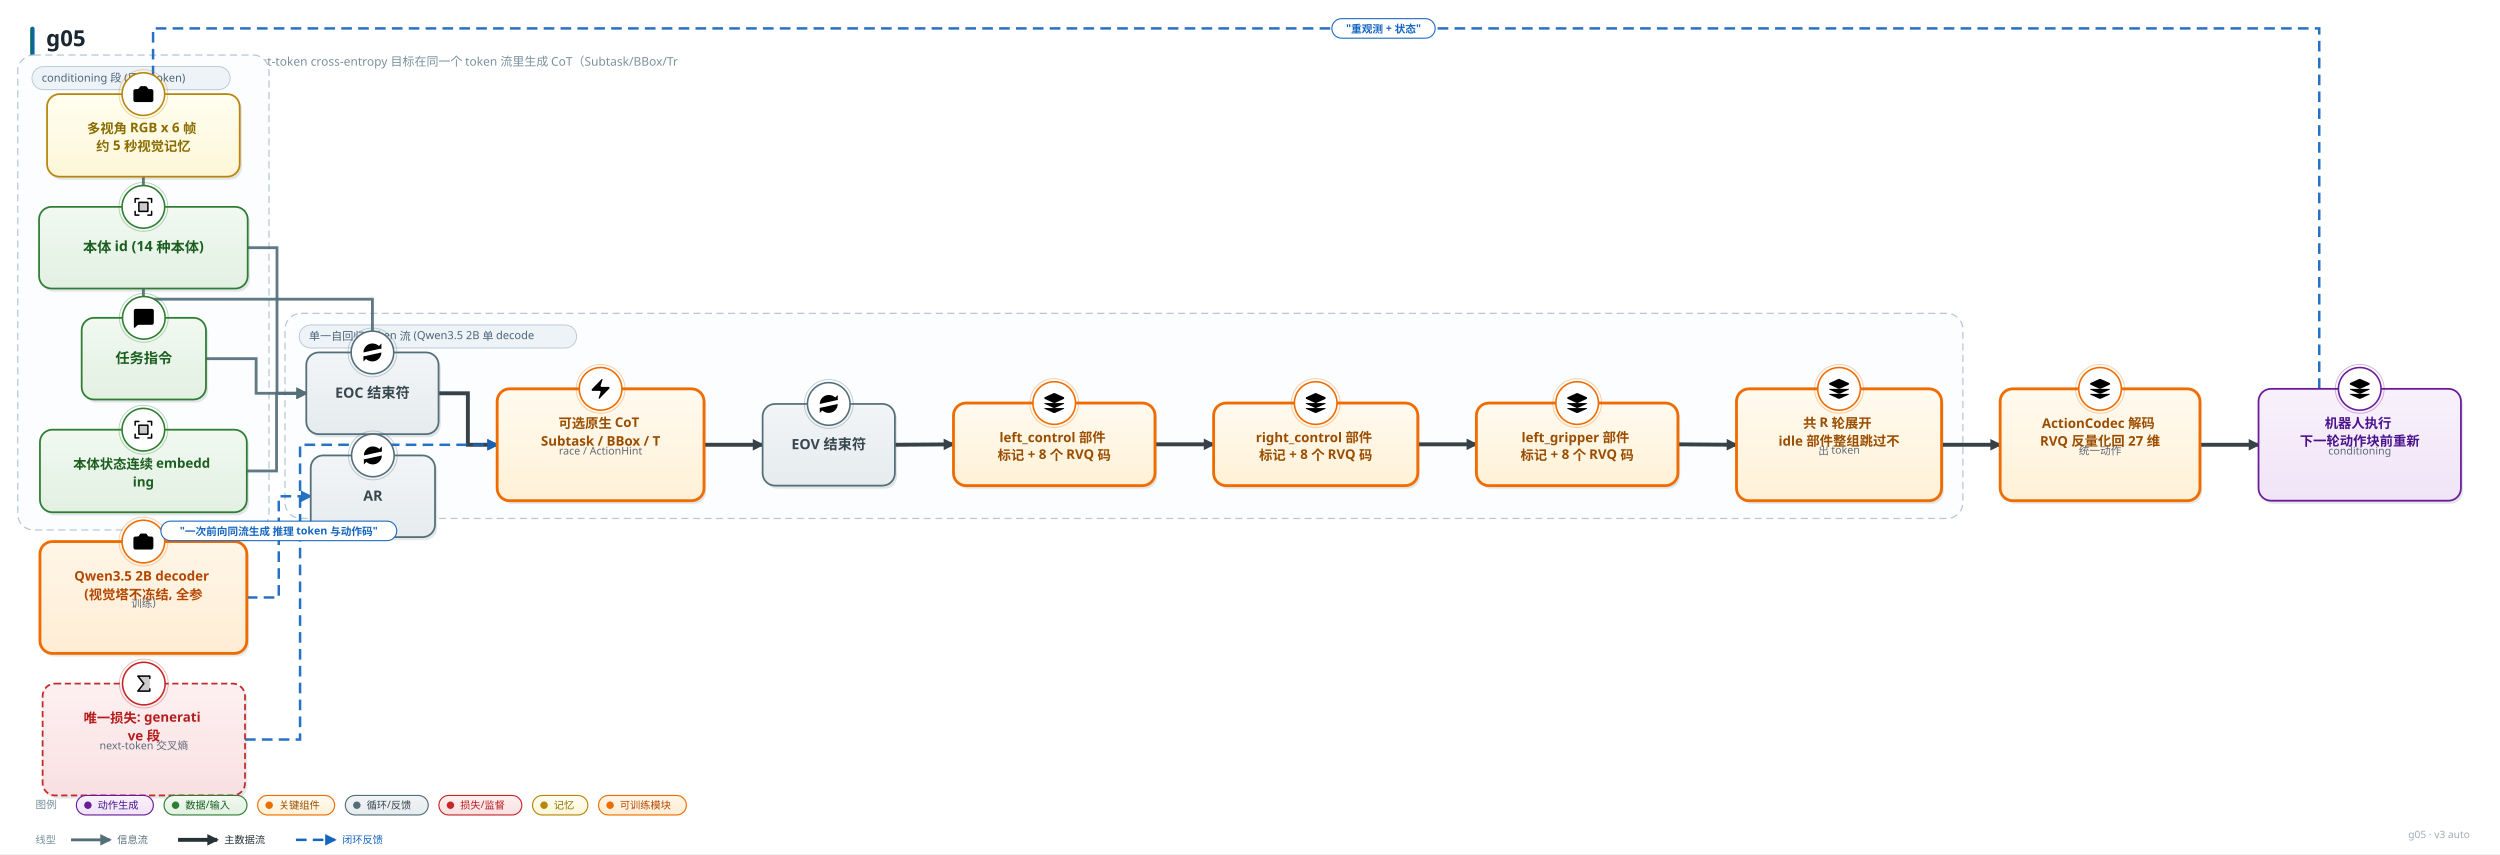
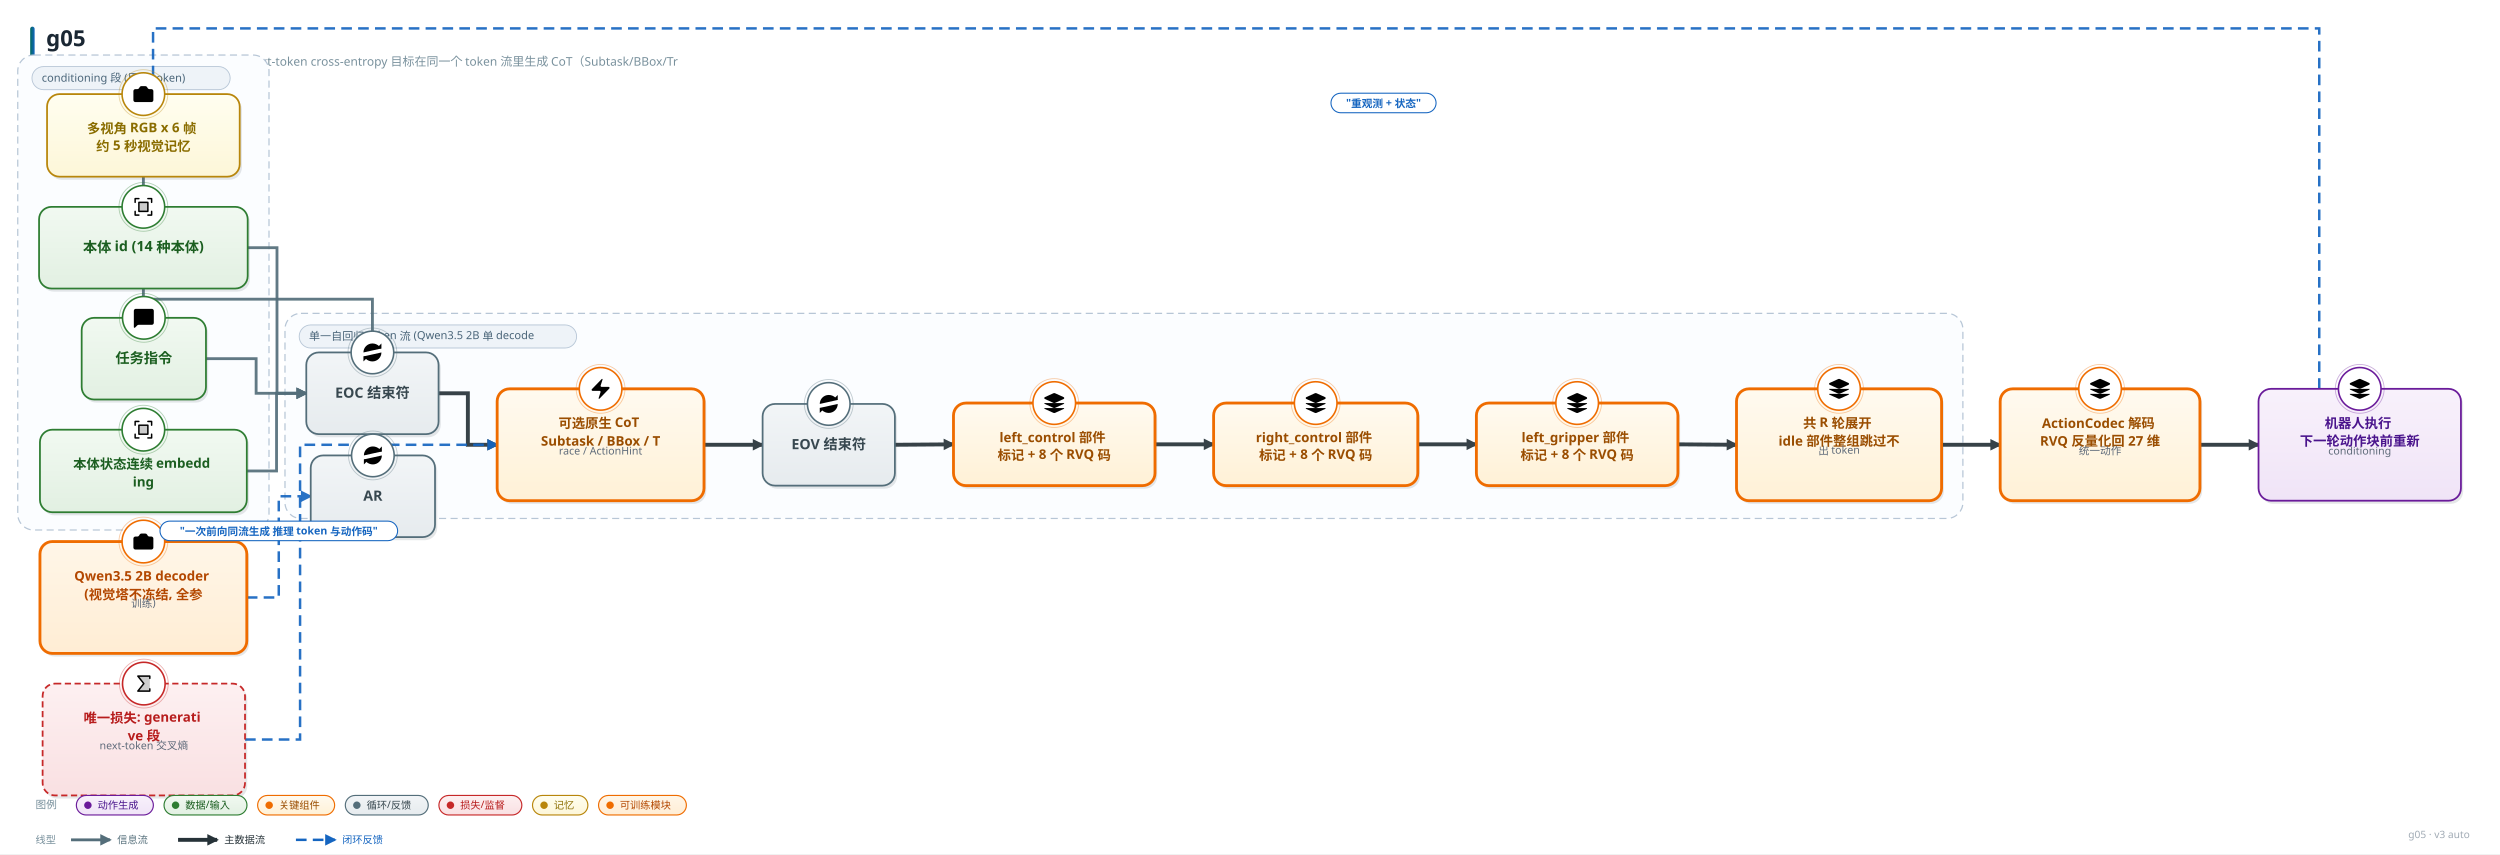
<svg xmlns="http://www.w3.org/2000/svg" width="2816" height="962" viewBox="0 0 2816 962" font-family="'PingFang SC','Hiragino Sans GB','Microsoft YaHei','Segoe UI',sans-serif">
  <style>text{font-family:'PingFang SC','Hiragino Sans GB','Microsoft YaHei','Segoe UI',sans-serif;} .lbl{font-weight:700;}</style>
  <defs>
    <linearGradient id="g-data" x1="0" y1="0" x2="0" y2="1">
      <stop offset="0" stop-color="#f1f9f1" />
      <stop offset="1" stop-color="#e2f0e2" />
    </linearGradient>
    <linearGradient id="g-frozen" x1="0" y1="0" x2="0" y2="1">
      <stop offset="0" stop-color="#f0f7fe" />
      <stop offset="1" stop-color="#dcecfb" />
    </linearGradient>
    <linearGradient id="g-train" x1="0" y1="0" x2="0" y2="1">
      <stop offset="0" stop-color="#fff6e8" />
      <stop offset="1" stop-color="#ffedd4" />
    </linearGradient>
    <linearGradient id="g-loss" x1="0" y1="0" x2="0" y2="1">
      <stop offset="0" stop-color="#fdf0f1" />
      <stop offset="1" stop-color="#f9e0e2" />
    </linearGradient>
    <linearGradient id="g-act" x1="0" y1="0" x2="0" y2="1">
      <stop offset="0" stop-color="#f8f1fb" />
      <stop offset="1" stop-color="#f0e4f7" />
    </linearGradient>
    <linearGradient id="g-loop" x1="0" y1="0" x2="0" y2="1">
      <stop offset="0" stop-color="#f2f5f7" />
      <stop offset="1" stop-color="#e6ebee" />
    </linearGradient>
    <linearGradient id="g-env" x1="0" y1="0" x2="0" y2="1">
      <stop offset="0" stop-color="#eef8f6" />
      <stop offset="1" stop-color="#dcf0ec" />
    </linearGradient>
    <linearGradient id="g-mem" x1="0" y1="0" x2="0" y2="1">
      <stop offset="0" stop-color="#fffef0" />
      <stop offset="1" stop-color="#fdf6d8" />
    </linearGradient>
    <linearGradient id="g-reward" x1="0" y1="0" x2="0" y2="1">
      <stop offset="0" stop-color="#fdf2f7" />
      <stop offset="1" stop-color="#f9e2ed" />
    </linearGradient>
    <linearGradient id="g-key" x1="0" y1="0" x2="0" y2="1">
      <stop offset="0" stop-color="#fffaf0" />
      <stop offset="1" stop-color="#fff1d6" />
    </linearGradient>
    <linearGradient id="g-title" x1="0" y1="0" x2="1" y2="0">
      <stop offset="0" stop-color="#00695c" />
      <stop offset="1" stop-color="#1565c0" />
    </linearGradient>
    <marker id="arr-main" viewBox="0 0 10 10" refX="8.5" refY="5" markerWidth="13" markerHeight="13" markerUnits="userSpaceOnUse" orient="auto-start-reverse">
      <path d="M0 0 L10 5 L0 10 z" fill="#546e7a" />
    </marker>
    <marker id="arr-thick" viewBox="0 0 10 10" refX="8.5" refY="5" markerWidth="13" markerHeight="13" markerUnits="userSpaceOnUse" orient="auto-start-reverse">
      <path d="M0 0 L10 5 L0 10 z" fill="#263238" />
    </marker>
    <marker id="arr-thin" viewBox="0 0 10 10" refX="8.5" refY="5" markerWidth="13" markerHeight="13" markerUnits="userSpaceOnUse" orient="auto-start-reverse">
      <path d="M0 0 L10 5 L0 10 z" fill="#9fb0bb" />
    </marker>
    <marker id="arr-fb" viewBox="0 0 10 10" refX="8.5" refY="5" markerWidth="13" markerHeight="13" markerUnits="userSpaceOnUse" orient="auto-start-reverse">
      <path d="M0 0 L10 5 L0 10 z" fill="#1565c0" />
    </marker>
    <marker id="arr-loss" viewBox="0 0 10 10" refX="8.5" refY="5" markerWidth="13" markerHeight="13" markerUnits="userSpaceOnUse" orient="auto-start-reverse">
      <path d="M0 0 L10 5 L0 10 z" fill="#c62828" />
    </marker>
  </defs>
  <rect width="2816" height="962" fill="#ffffff" />
  <rect x="34" y="30" width="5" height="42" rx="2.5" fill="url(#g-title)" />
  <text x="52" y="52" font-size="25" font-weight="800" fill="#1a2733">g05</text>
  <text x="52" y="74" font-size="13.5" fill="#78909c">G0.5 以 Qwen3.5 2B 为底座，用单一 next-token cross-entropy 目标在同一个 token 流里生成 CoT（Subtask/BBox/Tr</text>
  <text x="2782" y="944" font-size="11.5" fill="#a0aab4" text-anchor="end">g05 · v3 auto</text>
  <rect x="20" y="62" width="283" height="535" rx="18" fill="#fbfdff" stroke="#b7c6d6" stroke-width="1.4" stroke-dasharray="8 5" />
  <rect x="36" y="75" width="223.25" height="26" rx="13" fill="#eef3f8" stroke="#b7c6d6" />
  <text x="47" y="92" font-size="12.5" fill="#4a6579">conditioning 段 (用户 token)</text>
  <rect x="321" y="353" width="1890" height="231" rx="18" fill="#fbfdff" stroke="#b7c6d6" stroke-width="1.4" stroke-dasharray="8 5" />
  <rect x="337" y="366" width="312.5" height="26" rx="13" fill="#eef3f8" stroke="#b7c6d6" />
  <text x="348" y="383" font-size="12.5" fill="#4a6579">单一自回归 token 流 (Qwen3.5 2B 单 decode</text>
  <path d="M 161.5 199.0 L 161.5 337.0 L 419.5 337.0 L 419.5 397.0" fill="none" stroke="#546e7a" stroke-width="3.2" marker-end="url(#arr-main)" opacity="0.92" />
  <path d="M 279.0 279.0 L 312.0 279.0 L 312.0 443.0 L 345.0 443.0" fill="none" stroke="#546e7a" stroke-width="3.2" marker-end="url(#arr-main)" opacity="0.92" />
  <path d="M 232.0 404.0 L 288.5 404.0 L 288.5 443.0 L 345.0 443.0" fill="none" stroke="#546e7a" stroke-width="3.2" marker-end="url(#arr-main)" opacity="0.92" />
  <path d="M 278.0 530.5 L 311.5 530.5 L 311.5 443.0 L 345.0 443.0" fill="none" stroke="#546e7a" stroke-width="3.2" marker-end="url(#arr-main)" opacity="0.92" />
  <path d="M 494.0 443.0 L 527.0 443.0 L 527.0 501.0 L 560.0 501.0" fill="none" stroke="#263238" stroke-width="4.4" marker-end="url(#arr-thick)" opacity="0.92" />
  <path d="M 793.0 501.0 L 859.0 501.0" fill="none" stroke="#263238" stroke-width="4.4" marker-end="url(#arr-thick)" opacity="0.92" />
  <path d="M 1008.0 501.0 L 1074.0 500.5" fill="none" stroke="#263238" stroke-width="4.4" marker-end="url(#arr-thick)" opacity="0.92" />
  <path d="M 1301.0 500.5 L 1367.0 500.5" fill="none" stroke="#263238" stroke-width="4.4" marker-end="url(#arr-thick)" opacity="0.92" />
  <path d="M 1597.0 500.5 L 1663.0 500.5" fill="none" stroke="#263238" stroke-width="4.4" marker-end="url(#arr-thick)" opacity="0.92" />
  <path d="M 1890.0 500.5 L 1956.0 501.0" fill="none" stroke="#263238" stroke-width="4.4" marker-end="url(#arr-thick)" opacity="0.92" />
  <path d="M 278.0 673.0 L 314.0 673.0 L 314.0 559.0 L 350.0 559.0" fill="none" stroke="#1565c0" stroke-width="2.8" stroke-dasharray="12 7" marker-end="url(#arr-fb)" opacity="0.92" />
  <path d="M 276.0 833.0 L 338.0 833.0 L 338.0 501.0 L 560.0 501.0" fill="none" stroke="#1565c0" stroke-width="2.8" stroke-dasharray="12 7" marker-end="url(#arr-fb)" opacity="0.92" />
  <path d="M 2187.0 501.0 L 2253.0 501.0" fill="none" stroke="#263238" stroke-width="4.4" marker-end="url(#arr-thick)" opacity="0.92" />
  <path d="M 2478.0 501.0 L 2544.0 501.0" fill="none" stroke="#263238" stroke-width="4.4" marker-end="url(#arr-thick)" opacity="0.92" />
  <path d="M 2612.4 438.0 L 2612.4 32.0 L 172.4 32.0 L 172.4 106.0" fill="none" stroke="#1565c0" stroke-width="2.8" stroke-dasharray="12 7" marker-end="url(#arr-fb)" opacity="0.92" />
  <rect x="55.5" y="109.5" width="217" height="93" rx="14" fill="#37474f" opacity="0.13" />
  <rect x="53" y="106" width="217" height="93" rx="14" fill="url(#g-mem)" stroke="#b8860b" stroke-width="2.0" />
  <circle cx="161.5" cy="106" r="24" fill="#ffffff" stroke="#b8860b" stroke-width="1.8" />
  <circle cx="161.5" cy="106" r="27.5" fill="none" stroke="#b8860b" stroke-width="1" opacity="0.35" />
  <g transform="translate(148.0,92.5) scale(1.125)">
    <path d="M13.997 4a2 2 0 0 1 1.76 1.05l.486.9A2 2 0 0 0 18.003 7H20a2 2 0 0 1 2 2v9a2 2 0 0 1-2 2H4a2 2 0 0 1-2-2V9a2 2 0 0 1 2-2h1.997a2 2 0 0 0 1.759-1.048l.489-.904A2 2 0 0 1 10.004 4z" />
    <circle cx="12" cy="13" r="3" />
  </g>
  <text x="161.5" y="150" font-size="15" class="lbl" fill="#8a6d00" text-anchor="middle">
    <tspan x="161.5" dy="0">多视角 RGB x 6 帧</tspan>
    <tspan x="161.5" dy="20">约 5 秒视觉记忆</tspan>
  </text>
  <rect x="46.5" y="236.5" width="235" height="92" rx="14" fill="#37474f" opacity="0.13" />
  <rect x="44" y="233" width="235" height="92" rx="14" fill="url(#g-data)" stroke="#2e7d32" stroke-width="2.0" />
  <circle cx="161.5" cy="233" r="24" fill="#ffffff" stroke="#2e7d32" stroke-width="1.8" />
  <circle cx="161.5" cy="233" r="27.5" fill="none" stroke="#2e7d32" stroke-width="1" opacity="0.35" />
  <g transform="translate(148.0,219.5) scale(0.1055)">
    <path d="M176,80v96H80V80Z" opacity="0.2" />
    <path d="M224,40V80a8,8,0,0,1-16,0V48H176a8,8,0,0,1,0-16h40A8,8,0,0,1,224,40ZM80,208H48V176a8,8,0,0,0-16,0v40a8,8,0,0,0,8,8H80a8,8,0,0,0,0-16Zm136-40a8,8,0,0,0-8,8v32H176a8,8,0,0,0,0,16h40a8,8,0,0,0,8-8V176A8,8,0,0,0,216,168ZM40,88a8,8,0,0,0,8-8V48H80a8,8,0,0,0,0-16H40a8,8,0,0,0-8,8V80A8,8,0,0,0,40,88ZM80,72h96a8,8,0,0,1,8,8v96a8,8,0,0,1-8,8H80a8,8,0,0,1-8-8V80A8,8,0,0,1,80,72Zm8,96h80V88H88Z" />
  </g>
  <text x="161.5" y="284" font-size="16" class="lbl" fill="#1b5e20" text-anchor="middle">本体 id (14 种本体)</text>
  <rect x="94.5" y="361.5" width="140" height="92" rx="14" fill="#37474f" opacity="0.13" />
  <rect x="92" y="358" width="140" height="92" rx="14" fill="url(#g-data)" stroke="#2e7d32" stroke-width="2.0" />
  <circle cx="162.0" cy="358" r="24" fill="#ffffff" stroke="#2e7d32" stroke-width="1.8" />
  <circle cx="162.0" cy="358" r="27.5" fill="none" stroke="#2e7d32" stroke-width="1" opacity="0.35" />
  <g transform="translate(148.5,344.5) scale(1.125)">
    <path d="M22 17a2 2 0 0 1-2 2H6.828a2 2 0 0 0-1.414.586l-2.202 2.202A.71.71 0 0 1 2 21.286V5a2 2 0 0 1 2-2h16a2 2 0 0 1 2 2z" />
  </g>
  <text x="162.0" y="409" font-size="16" class="lbl" fill="#1b5e20" text-anchor="middle">任务指令</text>
  <rect x="47.5" y="487.5" width="233" height="93" rx="14" fill="#37474f" opacity="0.13" />
  <rect x="45" y="484" width="233" height="93" rx="14" fill="url(#g-data)" stroke="#2e7d32" stroke-width="2.0" />
  <circle cx="161.5" cy="484" r="24" fill="#ffffff" stroke="#2e7d32" stroke-width="1.8" />
  <circle cx="161.5" cy="484" r="27.5" fill="none" stroke="#2e7d32" stroke-width="1" opacity="0.35" />
  <g transform="translate(148.0,470.5) scale(0.1055)">
    <path d="M176,80v96H80V80Z" opacity="0.2" />
    <path d="M224,40V80a8,8,0,0,1-16,0V48H176a8,8,0,0,1,0-16h40A8,8,0,0,1,224,40ZM80,208H48V176a8,8,0,0,0-16,0v40a8,8,0,0,0,8,8H80a8,8,0,0,0,0-16Zm136-40a8,8,0,0,0-8,8v32H176a8,8,0,0,0,0,16h40a8,8,0,0,0,8-8V176A8,8,0,0,0,216,168ZM40,88a8,8,0,0,0,8-8V48H80a8,8,0,0,0,0-16H40a8,8,0,0,0-8,8V80A8,8,0,0,0,40,88ZM80,72h96a8,8,0,0,1,8,8v96a8,8,0,0,1-8,8H80a8,8,0,0,1-8-8V80A8,8,0,0,1,80,72Zm8,96h80V88H88Z" />
  </g>
  <text x="161.5" y="528" font-size="15" class="lbl" fill="#1b5e20" text-anchor="middle">
    <tspan x="161.5" dy="0">本体状态连续 embedd</tspan>
    <tspan x="161.5" dy="20">ing</tspan>
  </text>
  <rect x="347.5" y="400.5" width="149" height="92" rx="14" fill="#37474f" opacity="0.13" />
  <rect x="345" y="397" width="149" height="92" rx="14" fill="url(#g-loop)" stroke="#546e7a" stroke-width="2.0" />
  <circle cx="419.5" cy="397" r="24" fill="#ffffff" stroke="#546e7a" stroke-width="1.8" />
  <circle cx="419.5" cy="397" r="27.5" fill="none" stroke="#546e7a" stroke-width="1" opacity="0.35" />
  <g transform="translate(406.0,383.5) scale(1.125)">
    <path d="M3 12a9 9 0 0 1 9-9 9.75 9.75 0 0 1 6.74 2.74L21 8" />
    <path d="M21 3v5h-5" />
    <path d="M21 12a9 9 0 0 1-9 9 9.75 9.75 0 0 1-6.74-2.74L3 16" />
    <path d="M8 16H3v5" />
  </g>
  <text x="419.5" y="448" font-size="16" class="lbl" fill="#37474f" text-anchor="middle">EOC 结束符</text>
  <rect x="562.5" y="441.5" width="233" height="126" rx="14" fill="#37474f" opacity="0.13" />
  <rect x="560" y="438" width="233" height="126" rx="14" fill="url(#g-key)" stroke="#ef6c00" stroke-width="3.2" />
  <circle cx="676.5" cy="438" r="24" fill="#ffffff" stroke="#ef6c00" stroke-width="1.8" />
  <circle cx="676.5" cy="438" r="27.5" fill="none" stroke="#ef6c00" stroke-width="1" opacity="0.35" />
  <g transform="translate(663.0,424.5) scale(1.125)">
    <path d="M4 14a1 1 0 0 1-.78-1.63l9.9-10.2a.5.5 0 0 1 .86.46l-1.92 6.02A1 1 0 0 0 13 10h7a1 1 0 0 1 .78 1.63l-9.9 10.2a.5.5 0 0 1-.86-.46l1.92-6.02A1 1 0 0 0 11 14z" />
  </g>
  <text x="676.5" y="482" font-size="15" class="lbl" fill="#9a4d00" text-anchor="middle">
    <tspan x="676.5" dy="0">可选原生 CoT</tspan>
    <tspan x="676.5" dy="20">Subtask / BBox / T</tspan>
  </text>
  <text x="676.5" y="512" font-size="12" fill="#5f6b7a" text-anchor="middle">race / ActionHint</text>
  <rect x="861.5" y="458.5" width="149" height="92" rx="14" fill="#37474f" opacity="0.13" />
  <rect x="859" y="455" width="149" height="92" rx="14" fill="url(#g-loop)" stroke="#546e7a" stroke-width="2.0" />
  <circle cx="933.5" cy="455" r="24" fill="#ffffff" stroke="#546e7a" stroke-width="1.8" />
  <circle cx="933.5" cy="455" r="27.5" fill="none" stroke="#546e7a" stroke-width="1" opacity="0.35" />
  <g transform="translate(920.0,441.5) scale(1.125)">
    <path d="M3 12a9 9 0 0 1 9-9 9.75 9.75 0 0 1 6.74 2.74L21 8" />
    <path d="M21 3v5h-5" />
    <path d="M21 12a9 9 0 0 1-9 9 9.75 9.75 0 0 1-6.74-2.74L3 16" />
    <path d="M8 16H3v5" />
  </g>
  <text x="933.5" y="506" font-size="16" class="lbl" fill="#37474f" text-anchor="middle">EOV 结束符</text>
  <rect x="1076.5" y="457.5" width="227" height="93" rx="14" fill="#37474f" opacity="0.13" />
  <rect x="1074" y="454" width="227" height="93" rx="14" fill="url(#g-key)" stroke="#ef6c00" stroke-width="3.2" />
  <circle cx="1187.5" cy="454" r="24" fill="#ffffff" stroke="#ef6c00" stroke-width="1.8" />
  <circle cx="1187.5" cy="454" r="27.5" fill="none" stroke="#ef6c00" stroke-width="1" opacity="0.35" />
  <g transform="translate(1174.0,440.5) scale(1.125)">
    <path d="M12.83 2.18a2 2 0 0 0-1.66 0L2.6 6.08a1 1 0 0 0 0 1.83l8.58 3.91a2 2 0 0 0 1.66 0l8.58-3.9a1 1 0 0 0 0-1.83z" />
    <path d="M2 12a1 1 0 0 0 .58.91l8.6 3.91a2 2 0 0 0 1.65 0l8.58-3.9A1 1 0 0 0 22 12" />
    <path d="M2 17a1 1 0 0 0 .58.91l8.6 3.91a2 2 0 0 0 1.65 0l8.58-3.9A1 1 0 0 0 22 17" />
  </g>
  <text x="1187.5" y="498" font-size="15" class="lbl" fill="#9a4d00" text-anchor="middle">
    <tspan x="1187.5" dy="0">left_control 部件</tspan>
    <tspan x="1187.5" dy="20">标记 + 8 个 RVQ 码</tspan>
  </text>
  <rect x="1369.5" y="457.5" width="230" height="93" rx="14" fill="#37474f" opacity="0.13" />
  <rect x="1367" y="454" width="230" height="93" rx="14" fill="url(#g-key)" stroke="#ef6c00" stroke-width="3.2" />
  <circle cx="1482.0" cy="454" r="24" fill="#ffffff" stroke="#ef6c00" stroke-width="1.8" />
  <circle cx="1482.0" cy="454" r="27.5" fill="none" stroke="#ef6c00" stroke-width="1" opacity="0.35" />
  <g transform="translate(1468.5,440.5) scale(1.125)">
    <path d="M12.83 2.18a2 2 0 0 0-1.66 0L2.6 6.08a1 1 0 0 0 0 1.83l8.58 3.91a2 2 0 0 0 1.66 0l8.58-3.9a1 1 0 0 0 0-1.83z" />
    <path d="M2 12a1 1 0 0 0 .58.91l8.6 3.91a2 2 0 0 0 1.65 0l8.58-3.9A1 1 0 0 0 22 12" />
    <path d="M2 17a1 1 0 0 0 .58.91l8.6 3.91a2 2 0 0 0 1.65 0l8.58-3.9A1 1 0 0 0 22 17" />
  </g>
  <text x="1482.0" y="498" font-size="15" class="lbl" fill="#9a4d00" text-anchor="middle">
    <tspan x="1482.0" dy="0">right_control 部件</tspan>
    <tspan x="1482.0" dy="20">标记 + 8 个 RVQ 码</tspan>
  </text>
  <rect x="1665.5" y="457.5" width="227" height="93" rx="14" fill="#37474f" opacity="0.13" />
  <rect x="1663" y="454" width="227" height="93" rx="14" fill="url(#g-key)" stroke="#ef6c00" stroke-width="3.2" />
  <circle cx="1776.5" cy="454" r="24" fill="#ffffff" stroke="#ef6c00" stroke-width="1.8" />
  <circle cx="1776.5" cy="454" r="27.5" fill="none" stroke="#ef6c00" stroke-width="1" opacity="0.35" />
  <g transform="translate(1763.0,440.5) scale(1.125)">
    <path d="M12.83 2.18a2 2 0 0 0-1.66 0L2.6 6.08a1 1 0 0 0 0 1.83l8.58 3.91a2 2 0 0 0 1.66 0l8.58-3.9a1 1 0 0 0 0-1.83z" />
    <path d="M2 12a1 1 0 0 0 .58.91l8.6 3.91a2 2 0 0 0 1.65 0l8.58-3.9A1 1 0 0 0 22 12" />
    <path d="M2 17a1 1 0 0 0 .58.91l8.6 3.91a2 2 0 0 0 1.65 0l8.58-3.9A1 1 0 0 0 22 17" />
  </g>
  <text x="1776.5" y="498" font-size="15" class="lbl" fill="#9a4d00" text-anchor="middle">
    <tspan x="1776.5" dy="0">left_gripper 部件</tspan>
    <tspan x="1776.5" dy="20">标记 + 8 个 RVQ 码</tspan>
  </text>
  <rect x="1958.5" y="441.5" width="231" height="126" rx="14" fill="#37474f" opacity="0.13" />
  <rect x="1956" y="438" width="231" height="126" rx="14" fill="url(#g-key)" stroke="#ef6c00" stroke-width="3.2" />
  <circle cx="2071.5" cy="438" r="24" fill="#ffffff" stroke="#ef6c00" stroke-width="1.8" />
  <circle cx="2071.5" cy="438" r="27.5" fill="none" stroke="#ef6c00" stroke-width="1" opacity="0.35" />
  <g transform="translate(2058.0,424.5) scale(1.125)">
    <path d="M12.83 2.18a2 2 0 0 0-1.66 0L2.6 6.08a1 1 0 0 0 0 1.83l8.58 3.91a2 2 0 0 0 1.66 0l8.58-3.9a1 1 0 0 0 0-1.83z" />
    <path d="M2 12a1 1 0 0 0 .58.91l8.6 3.91a2 2 0 0 0 1.65 0l8.58-3.9A1 1 0 0 0 22 12" />
    <path d="M2 17a1 1 0 0 0 .58.91l8.6 3.91a2 2 0 0 0 1.65 0l8.58-3.9A1 1 0 0 0 22 17" />
  </g>
  <text x="2071.5" y="482" font-size="15" class="lbl" fill="#9a4d00" text-anchor="middle">
    <tspan x="2071.5" dy="0">共 R 轮展开</tspan>
    <tspan x="2071.5" dy="20">idle 部件整组跳过不</tspan>
  </text>
  <text x="2071.5" y="512" font-size="12" fill="#5f6b7a" text-anchor="middle">出 token</text>
  <rect x="47.5" y="613.5" width="233" height="126" rx="14" fill="#37474f" opacity="0.13" />
  <rect x="45" y="610" width="233" height="126" rx="14" fill="url(#g-train)" stroke="#ef6c00" stroke-width="3.2" />
  <circle cx="161.5" cy="610" r="24" fill="#ffffff" stroke="#ef6c00" stroke-width="1.8" />
  <circle cx="161.5" cy="610" r="27.5" fill="none" stroke="#ef6c00" stroke-width="1" opacity="0.35" />
  <g transform="translate(148.0,596.5) scale(1.125)">
    <path d="M13.997 4a2 2 0 0 1 1.76 1.05l.486.9A2 2 0 0 0 18.003 7H20a2 2 0 0 1 2 2v9a2 2 0 0 1-2 2H4a2 2 0 0 1-2-2V9a2 2 0 0 1 2-2h1.997a2 2 0 0 0 1.759-1.048l.489-.904A2 2 0 0 1 10.004 4z" />
    <circle cx="12" cy="13" r="3" />
  </g>
  <text x="161.5" y="654" font-size="15" class="lbl" fill="#b34700" text-anchor="middle">
    <tspan x="161.5" dy="0">Qwen3.5 2B decoder</tspan>
    <tspan x="161.5" dy="20">(视觉塔不冻结, 全参</tspan>
  </text>
  <text x="161.5" y="684" font-size="12" fill="#5f6b7a" text-anchor="middle">训练)</text>
  <rect x="352.5" y="516.5" width="140" height="92" rx="14" fill="#37474f" opacity="0.13" />
  <rect x="350" y="513" width="140" height="92" rx="14" fill="url(#g-loop)" stroke="#546e7a" stroke-width="2.0" />
  <circle cx="420.0" cy="513" r="24" fill="#ffffff" stroke="#546e7a" stroke-width="1.8" />
  <circle cx="420.0" cy="513" r="27.5" fill="none" stroke="#546e7a" stroke-width="1" opacity="0.35" />
  <g transform="translate(406.5,499.5) scale(1.125)">
    <path d="M3 12a9 9 0 0 1 9-9 9.75 9.75 0 0 1 6.74 2.74L21 8" />
    <path d="M21 3v5h-5" />
    <path d="M21 12a9 9 0 0 1-9 9 9.75 9.75 0 0 1-6.74-2.74L3 16" />
    <path d="M8 16H3v5" />
  </g>
  <text x="420.0" y="564" font-size="16" class="lbl" fill="#37474f" text-anchor="middle">AR</text>
  <rect x="50.5" y="773.5" width="228" height="126" rx="14" fill="#37474f" opacity="0.13" />
  <rect x="48" y="770" width="228" height="126" rx="14" fill="url(#g-loss)" stroke="#c62828" stroke-width="2.0" stroke-dasharray="7 4" />
  <circle cx="162.0" cy="770" r="24" fill="#ffffff" stroke="#c62828" stroke-width="1.8" />
  <circle cx="162.0" cy="770" r="27.5" fill="none" stroke="#c62828" stroke-width="1" opacity="0.35" />
  <g transform="translate(148.5,756.5) scale(0.1055)">
    <path d="M192,48V208H64l64-80L64,48Z" opacity="0.2" />
    <path d="M184,72V56H80.65l53.6,67a8,8,0,0,1,0,10l-53.6,67H184V184a8,8,0,0,1,16,0v24a8,8,0,0,1-8,8H64a8,8,0,0,1-6.25-13l60-75-60-75A8,8,0,0,1,64,40H192a8,8,0,0,1,8,8V72a8,8,0,0,1-16,0Z" />
  </g>
  <text x="162.0" y="814" font-size="15" class="lbl" fill="#b71c1c" text-anchor="middle">
    <tspan x="162.0" dy="0">唯一损失: generati</tspan>
    <tspan x="162.0" dy="20">ve 段</tspan>
  </text>
  <text x="162.0" y="844" font-size="12" fill="#5f6b7a" text-anchor="middle">next-token 交叉熵 </text>
  <rect x="2255.5" y="441.5" width="225" height="126" rx="14" fill="#37474f" opacity="0.13" />
  <rect x="2253" y="438" width="225" height="126" rx="14" fill="url(#g-key)" stroke="#ef6c00" stroke-width="3.2" />
  <circle cx="2365.5" cy="438" r="24" fill="#ffffff" stroke="#ef6c00" stroke-width="1.8" />
  <circle cx="2365.5" cy="438" r="27.5" fill="none" stroke="#ef6c00" stroke-width="1" opacity="0.35" />
  <g transform="translate(2352.0,424.5) scale(1.125)">
    <path d="M12.83 2.18a2 2 0 0 0-1.66 0L2.6 6.08a1 1 0 0 0 0 1.83l8.58 3.91a2 2 0 0 0 1.66 0l8.58-3.9a1 1 0 0 0 0-1.83z" />
    <path d="M2 12a1 1 0 0 0 .58.91l8.6 3.91a2 2 0 0 0 1.65 0l8.58-3.9A1 1 0 0 0 22 12" />
    <path d="M2 17a1 1 0 0 0 .58.91l8.6 3.91a2 2 0 0 0 1.65 0l8.58-3.9A1 1 0 0 0 22 17" />
  </g>
  <text x="2365.5" y="482" font-size="15" class="lbl" fill="#9a4d00" text-anchor="middle">
    <tspan x="2365.5" dy="0">ActionCodec 解码</tspan>
    <tspan x="2365.5" dy="20">RVQ 反量化回 27 维</tspan>
  </text>
  <text x="2365.5" y="512" font-size="12" fill="#5f6b7a" text-anchor="middle">统一动作</text>
  <rect x="2546.5" y="441.5" width="228" height="126" rx="14" fill="#37474f" opacity="0.13" />
  <rect x="2544" y="438" width="228" height="126" rx="14" fill="url(#g-act)" stroke="#6a1b9a" stroke-width="2.0" />
  <circle cx="2658.0" cy="438" r="24" fill="#ffffff" stroke="#6a1b9a" stroke-width="1.8" />
  <circle cx="2658.0" cy="438" r="27.5" fill="none" stroke="#6a1b9a" stroke-width="1" opacity="0.35" />
  <g transform="translate(2644.5,424.5) scale(1.125)">
    <path d="M12.83 2.18a2 2 0 0 0-1.66 0L2.6 6.08a1 1 0 0 0 0 1.83l8.58 3.91a2 2 0 0 0 1.66 0l8.58-3.9a1 1 0 0 0 0-1.83z" />
    <path d="M2 12a1 1 0 0 0 .58.91l8.6 3.91a2 2 0 0 0 1.65 0l8.58-3.9A1 1 0 0 0 22 12" />
    <path d="M2 17a1 1 0 0 0 .58.91l8.6 3.91a2 2 0 0 0 1.65 0l8.58-3.9A1 1 0 0 0 22 17" />
  </g>
  <text x="2658.0" y="482" font-size="15" class="lbl" fill="#4a148c" text-anchor="middle">
    <tspan x="2658.0" dy="0">机器人执行</tspan>
    <tspan x="2658.0" dy="20">下一轮动作块前重新 </tspan>
  </text>
  <text x="2658.0" y="512" font-size="12" fill="#5f6b7a" text-anchor="middle">conditioning</text>
  <g transform="translate(314.0,598.0)">
-     <rect x="-132.8" y="-11" width="265.7" height="22" rx="11" fill="#ffffff" stroke="#1565c0" stroke-width="1.2" />
+     <rect x="-133.8" y="-11" width="267.7" height="22" rx="11" fill="#ffffff" stroke="#1565c0" stroke-width="1.2" />
    <text y="4" font-size="12" fill="#1565c0" font-weight="600" text-anchor="middle">"一次前向同流生成 推理 token 与动作码"</text>
  </g>
-   <g transform="translate(1558.4,32.0)">
-     <rect x="-58.2" y="-11" width="116.4" height="22" rx="11" fill="#ffffff" stroke="#1565c0" stroke-width="1.2" />
+   <g transform="translate(1558.4,116.0)">
+     <rect x="-59.2" y="-11" width="118.4" height="22" rx="11" fill="#ffffff" stroke="#1565c0" stroke-width="1.2" />
    <text y="4" font-size="12" fill="#1565c0" font-weight="600" text-anchor="middle">"重观测 + 状态"</text>
  </g>
  <text x="40" y="910.5" font-size="12" fill="#78909c">图例</text>
  <g>
    <rect x="86" y="896" width="86.76" height="22" rx="11" fill="url(#g-act)" stroke="#6a1b9a" stroke-width="1.3" />
    <circle cx="99" cy="907" r="4.2" fill="#6a1b9a" />
    <text x="110" y="911" font-size="11.5" fill="#4a148c">动作生成</text>
  </g>
  <g>
    <rect x="184.76" y="896" width="93.43" height="22" rx="11" fill="url(#g-data)" stroke="#2e7d32" stroke-width="1.3" />
    <circle cx="197.76" cy="907" r="4.2" fill="#2e7d32" />
    <text x="208.76" y="911" font-size="11.5" fill="#1b5e20">数据/输入</text>
  </g>
  <g>
    <rect x="290.19" y="896" width="86.76" height="22" rx="11" fill="url(#g-key)" stroke="#ef6c00" stroke-width="1.3" />
    <circle cx="303.19" cy="907" r="4.2" fill="#ef6c00" />
    <text x="314.19" y="911" font-size="11.5" fill="#9a4d00">关键组件</text>
  </g>
  <g>
    <rect x="388.95" y="896" width="93.43" height="22" rx="11" fill="url(#g-loop)" stroke="#546e7a" stroke-width="1.3" />
    <circle cx="401.95" cy="907" r="4.2" fill="#546e7a" />
    <text x="412.95" y="911" font-size="11.5" fill="#37474f">循环/反馈</text>
  </g>
  <g>
    <rect x="494.38" y="896" width="93.43" height="22" rx="11" fill="url(#g-loss)" stroke="#c62828" stroke-width="1.3" />
    <circle cx="507.38" cy="907" r="4.2" fill="#c62828" />
    <text x="518.38" y="911" font-size="11.5" fill="#b71c1c">损失/监督</text>
  </g>
  <g>
    <rect x="599.81" y="896" width="62.38" height="22" rx="11" fill="url(#g-mem)" stroke="#b8860b" stroke-width="1.3" />
    <circle cx="612.81" cy="907" r="4.2" fill="#b8860b" />
    <text x="623.81" y="911" font-size="11.5" fill="#8a6d00">记忆</text>
  </g>
  <g>
    <rect x="674.19" y="896" width="98.95" height="22" rx="11" fill="url(#g-train)" stroke="#ef6c00" stroke-width="1.3" />
    <circle cx="687.19" cy="907" r="4.2" fill="#ef6c00" />
    <text x="698.19" y="911" font-size="11.5" fill="#b34700">可训练模块</text>
  </g>
  <text x="40" y="950" font-size="11.5" fill="#78909c">线型</text>
  <g>
    <path d="M 80 946 h 44" stroke="#546e7a" stroke-width="3.2" marker-end="url(#arr-main)" />
    <text x="132" y="950" font-size="11.5" fill="#546e7a">信息流</text>
  </g>
  <g>
    <path d="M 200.57 946 h 44" stroke="#263238" stroke-width="4.4" marker-end="url(#arr-thick)" />
    <text x="252.57" y="950" font-size="11.5" fill="#263238">主数据流</text>
  </g>
  <g>
    <path d="M 333.33 946 h 44" stroke="#1565c0" stroke-width="2.8" stroke-dasharray="12 7" marker-end="url(#arr-fb)" />
    <text x="385.33" y="950" font-size="11.5" fill="#1565c0">闭环反馈</text>
  </g>
</svg>
